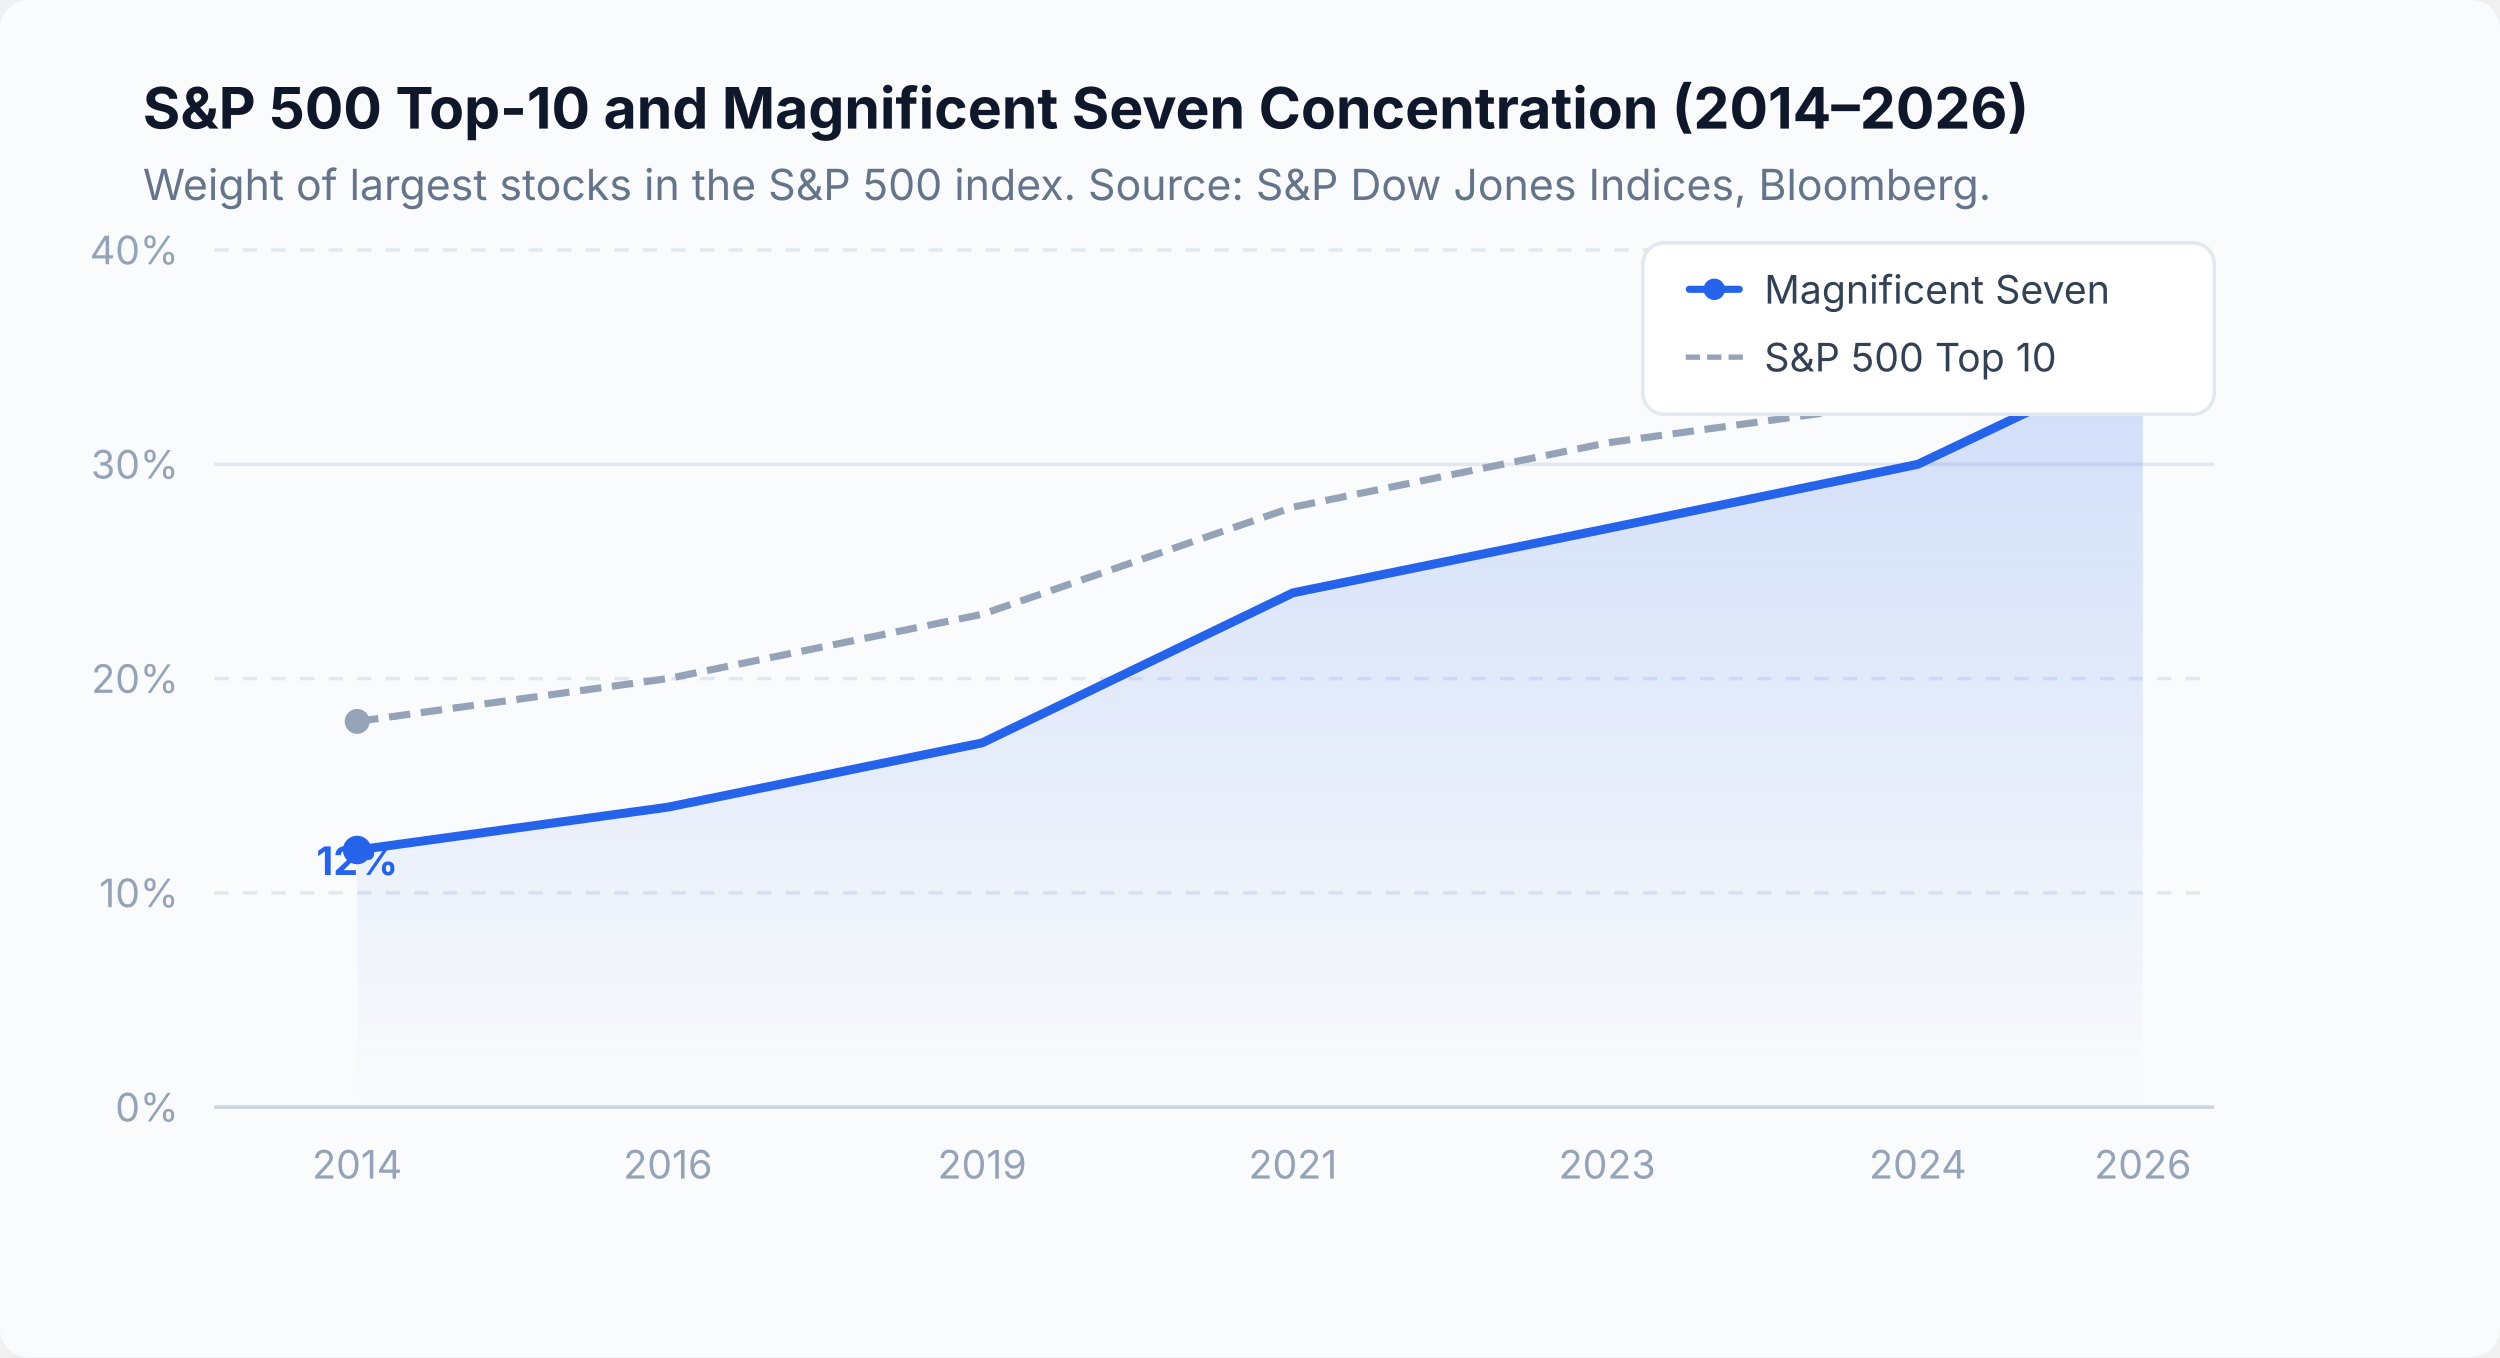
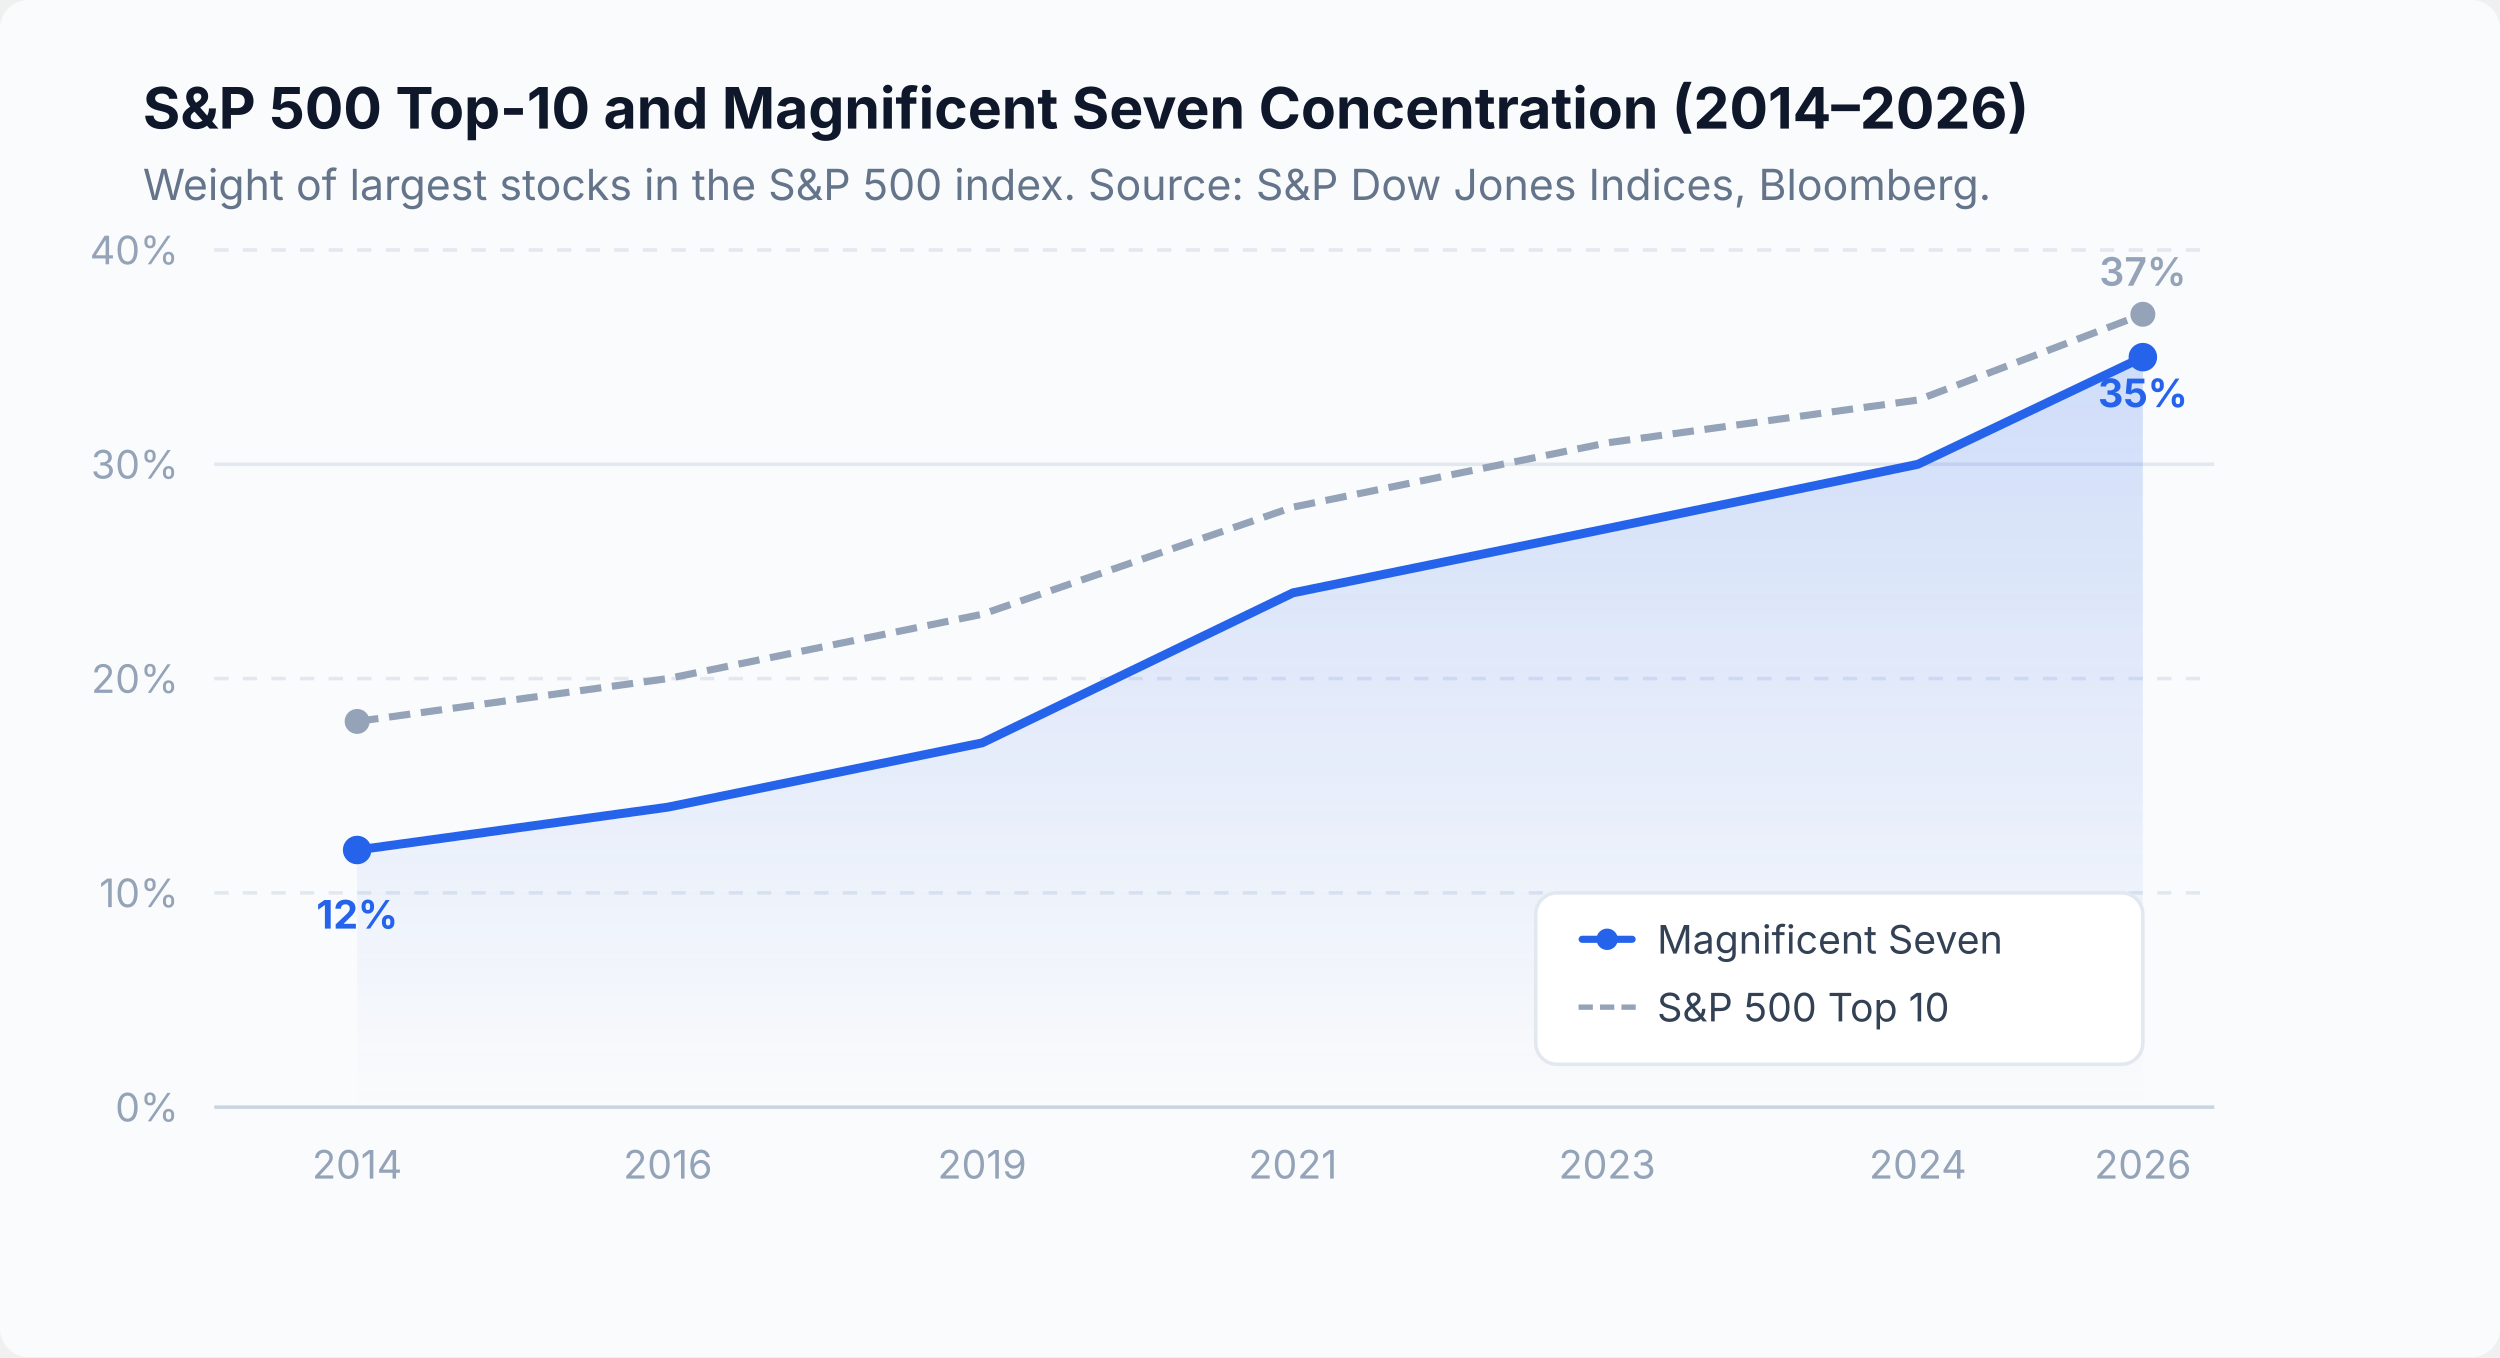
<svg xmlns="http://www.w3.org/2000/svg" viewBox="0 0 700 380" role="img" aria-labelledby="mag7-title mag7-desc">
  <defs>
    <linearGradient id="mag7Area" x1="0" y1="0" x2="0" y2="1">
      <stop offset="0%" stop-color="#2563eb" stop-opacity="0.2" />
      <stop offset="100%" stop-color="#2563eb" stop-opacity="0" />
    </linearGradient>
  </defs>
  <rect width="700" height="380" fill="#fafbfc" rx="8" />
  <text x="40" y="36" font-family="-apple-system,BlinkMacSystemFont,sans-serif" font-size="16" font-weight="700" fill="#0f172a">S&amp;P 500 Top-10 and Magnificent Seven Concentration (2014–2026)</text>
  <text x="40" y="56" font-family="-apple-system,BlinkMacSystemFont,sans-serif" font-size="12" fill="#64748b">Weight of largest stocks in the S&amp;P 500 index. Source: S&amp;P Dow Jones Indices, Bloomberg.</text>
  <line x1="60" y1="310" x2="620" y2="310" stroke="#cbd5e1" stroke-width="1" />
  <line x1="60" y1="250" x2="620" y2="250" stroke="#e2e8f0" stroke-width="1" stroke-dasharray="4,4" />
  <line x1="60" y1="190" x2="620" y2="190" stroke="#e2e8f0" stroke-width="1" stroke-dasharray="4,4" />
  <line x1="60" y1="130" x2="620" y2="130" stroke="#e2e8f0" stroke-width="1" />
  <line x1="60" y1="70" x2="620" y2="70" stroke="#e2e8f0" stroke-width="1" stroke-dasharray="4,4" />
  <text x="50" y="314" font-family="-apple-system,BlinkMacSystemFont,sans-serif" font-size="11" fill="#94a3b8" text-anchor="end">0%</text>
  <text x="50" y="254" font-family="-apple-system,BlinkMacSystemFont,sans-serif" font-size="11" fill="#94a3b8" text-anchor="end">10%</text>
  <text x="50" y="194" font-family="-apple-system,BlinkMacSystemFont,sans-serif" font-size="11" fill="#94a3b8" text-anchor="end">20%</text>
  <text x="50" y="134" font-family="-apple-system,BlinkMacSystemFont,sans-serif" font-size="11" fill="#94a3b8" text-anchor="end">30%</text>
  <text x="50" y="74" font-family="-apple-system,BlinkMacSystemFont,sans-serif" font-size="11" fill="#94a3b8" text-anchor="end">40%</text>
  <polygon points="100,238 187,226 275,208 362,166 450,148 537,130 600,100 600,310 100,310" fill="url(#mag7Area)" />
  <polyline points="100,202 187,190 275,172 362,142 450,124 537,112 600,88" fill="none" stroke="#94a3b8" stroke-width="2" stroke-dasharray="6,3" stroke-linejoin="round" />
  <polyline points="100,238 187,226 275,208 362,166 450,148 537,130 600,100" fill="none" stroke="#2563eb" stroke-width="2.5" stroke-linejoin="round" />
  <circle cx="100" cy="202" r="3.5" fill="#94a3b8" />
  <circle cx="600" cy="88" r="3.5" fill="#94a3b8" />
  <text x="600" y="80" font-family="-apple-system,BlinkMacSystemFont,sans-serif" font-size="11" fill="#94a3b8" font-weight="600" text-anchor="middle">37%</text>
  <circle cx="100" cy="238" r="4" fill="#2563eb" />
-   <text x="100" y="245" font-family="-apple-system,BlinkMacSystemFont,sans-serif" font-size="11" fill="#2563eb" font-weight="700" text-anchor="middle">12%</text>
+   <text x="100" y="260" font-family="-apple-system,BlinkMacSystemFont,sans-serif" font-size="11" fill="#2563eb" font-weight="700" text-anchor="middle">12%</text>
  <circle cx="600" cy="100" r="4" fill="#2563eb" />
-   <text x="600" y="90" font-family="-apple-system,BlinkMacSystemFont,sans-serif" font-size="11" fill="#2563eb" font-weight="700" text-anchor="middle">35%</text>
+   <text x="600" y="114" font-family="-apple-system,BlinkMacSystemFont,sans-serif" font-size="11" fill="#2563eb" font-weight="700" text-anchor="middle">35%</text>
  <text x="100" y="330" font-family="-apple-system,BlinkMacSystemFont,sans-serif" font-size="11" fill="#94a3b8" text-anchor="middle">2014</text>
  <text x="187" y="330" font-family="-apple-system,BlinkMacSystemFont,sans-serif" font-size="11" fill="#94a3b8" text-anchor="middle">2016</text>
  <text x="275" y="330" font-family="-apple-system,BlinkMacSystemFont,sans-serif" font-size="11" fill="#94a3b8" text-anchor="middle">2019</text>
  <text x="362" y="330" font-family="-apple-system,BlinkMacSystemFont,sans-serif" font-size="11" fill="#94a3b8" text-anchor="middle">2021</text>
  <text x="450" y="330" font-family="-apple-system,BlinkMacSystemFont,sans-serif" font-size="11" fill="#94a3b8" text-anchor="middle">2023</text>
  <text x="537" y="330" font-family="-apple-system,BlinkMacSystemFont,sans-serif" font-size="11" fill="#94a3b8" text-anchor="middle">2024</text>
  <text x="600" y="330" font-family="-apple-system,BlinkMacSystemFont,sans-serif" font-size="11" fill="#94a3b8" text-anchor="middle">2026</text>
-   <rect x="460" y="68" width="160" height="48" rx="6" fill="white" stroke="#e2e8f0" stroke-width="1" />
-   <rect x="472" y="80" width="16" height="2" rx="1" fill="#2563eb" />
-   <circle cx="480" cy="81" r="3" fill="#2563eb" />
-   <text x="494" y="85" font-family="-apple-system,BlinkMacSystemFont,sans-serif" font-size="11" fill="#334155">Magnificent Seven</text>
-   <line x1="472" y1="100" x2="488" y2="100" stroke="#94a3b8" stroke-width="1.5" stroke-dasharray="4,2" />
-   <text x="494" y="104" font-family="-apple-system,BlinkMacSystemFont,sans-serif" font-size="11" fill="#334155">S&amp;P 500 Top 10</text>
+   <rect x="430" y="250" width="170" height="48" rx="6" fill="white" stroke="#e2e8f0" stroke-width="1" />
+   <rect x="442" y="262" width="16" height="2" rx="1" fill="#2563eb" />
+   <circle cx="450" cy="263" r="3" fill="#2563eb" />
+   <text x="464" y="267" font-family="-apple-system,BlinkMacSystemFont,sans-serif" font-size="11" fill="#334155">Magnificent Seven</text>
+   <line x1="442" y1="282" x2="458" y2="282" stroke="#94a3b8" stroke-width="1.5" stroke-dasharray="4,2" />
+   <text x="464" y="286" font-family="-apple-system,BlinkMacSystemFont,sans-serif" font-size="11" fill="#334155">S&amp;P 500 Top 10</text>
</svg>
